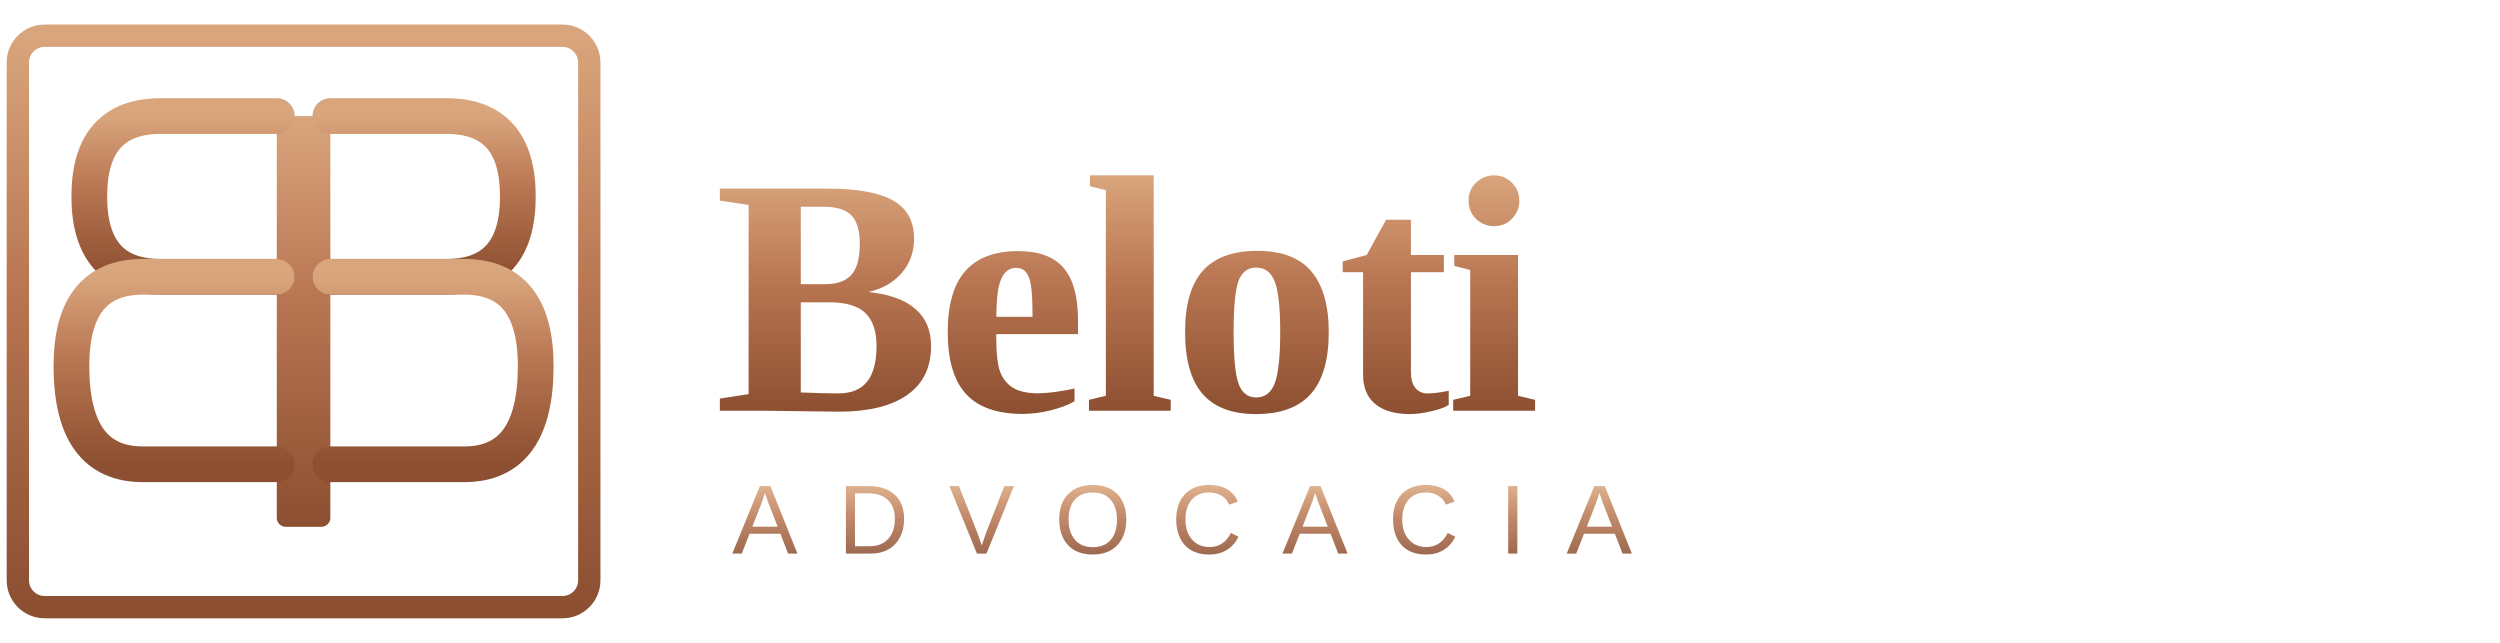
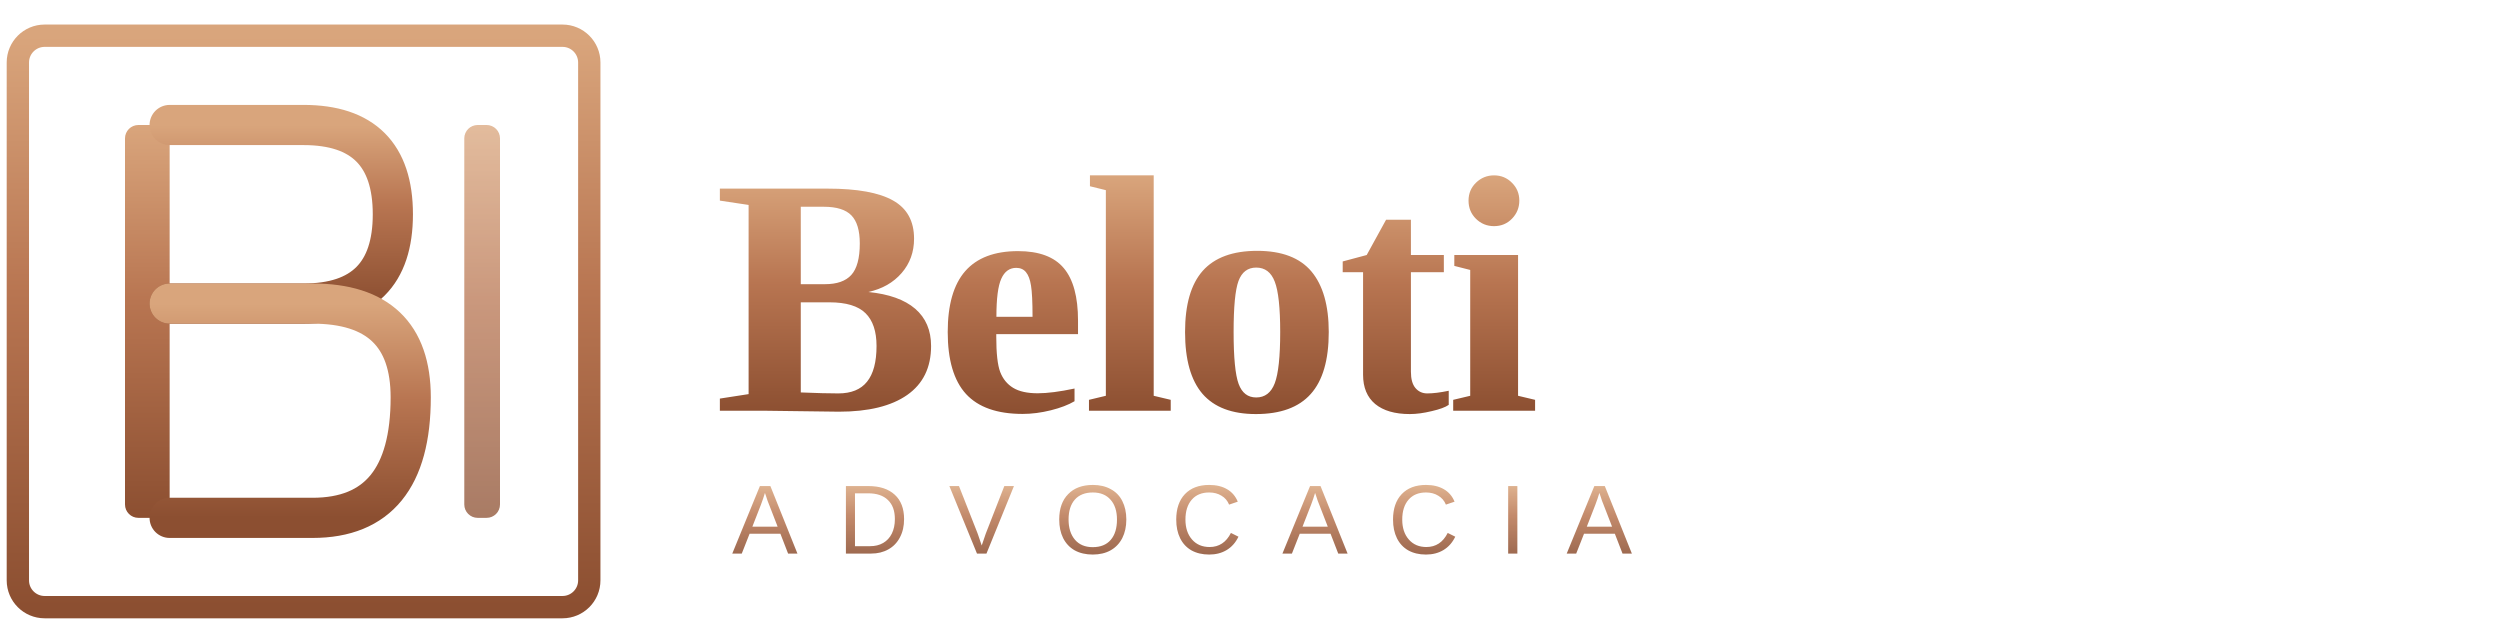
<svg xmlns="http://www.w3.org/2000/svg" viewBox="0 0 280 72" width="280" height="72">
  <defs>
    <linearGradient id="copper" x1="0%" y1="0%" x2="0%" y2="100%">
      <stop offset="0%" stop-color="#D9A57C" />
      <stop offset="45%" stop-color="#B87551" />
      <stop offset="100%" stop-color="#8C4F31" />
    </linearGradient>
  </defs>
  <rect x="2" y="4" width="64" height="64" rx="3" ry="3" fill="none" stroke="url(#copper)" stroke-width="2.5" />
-   <rect x="31" y="13" width="6" height="46" rx="1" fill="url(#copper)" />
-   <path d="M31 13 L18 13 Q10 13 10 22 Q10 31 18 31 L31 31" fill="none" stroke="url(#copper)" stroke-width="4" stroke-linecap="round" />
-   <path d="M31 31 L16 31 Q8 31 8 41 Q8 52 16 52 L31 52" fill="none" stroke="url(#copper)" stroke-width="4" stroke-linecap="round" />
-   <path d="M37 13 L50 13 Q58 13 58 22 Q58 31 50 31 L37 31" fill="none" stroke="url(#copper)" stroke-width="4" stroke-linecap="round" />
-   <path d="M37 31 L52 31 Q60 31 60 41 Q60 52 52 52 L37 52" fill="none" stroke="url(#copper)" stroke-width="4" stroke-linecap="round" />
-   <text x="80" y="46" font-family="Georgia, 'Times New Roman', serif" font-size="38" font-weight="700" font-style="normal" fill="url(#copper)" letter-spacing="-0.5">Beloti</text>
+   <rect x="14" y="14" width="5" height="44" rx="1.5" fill="url(#copper)" />
+   <path d="M19 14 L34 14 Q44 14 44 24 Q44 34 34 34 L19 34" fill="none" stroke="url(#copper)" stroke-width="4.5" stroke-linecap="round" stroke-linejoin="round" />
+   <path d="M19 34 L35 34 Q46 34 46 44.5 Q46 58 35 58 L19 58" fill="none" stroke="url(#copper)" stroke-width="4.5" stroke-linecap="round" stroke-linejoin="round" />
+   <rect x="52" y="14" width="4" height="44" rx="1.5" fill="url(#copper)" opacity="0.75" />
+   <text x="80" y="46" font-family="Georgia, 'Times New Roman', serif" font-size="38" font-weight="700" fill="url(#copper)" letter-spacing="-0.5">Beloti</text>
  <text x="82" y="62" font-family="'Public Sans', Arial, sans-serif" font-size="11" font-weight="400" fill="url(#copper)" letter-spacing="4.5" opacity="0.85">ADVOCACIA</text>
</svg>
